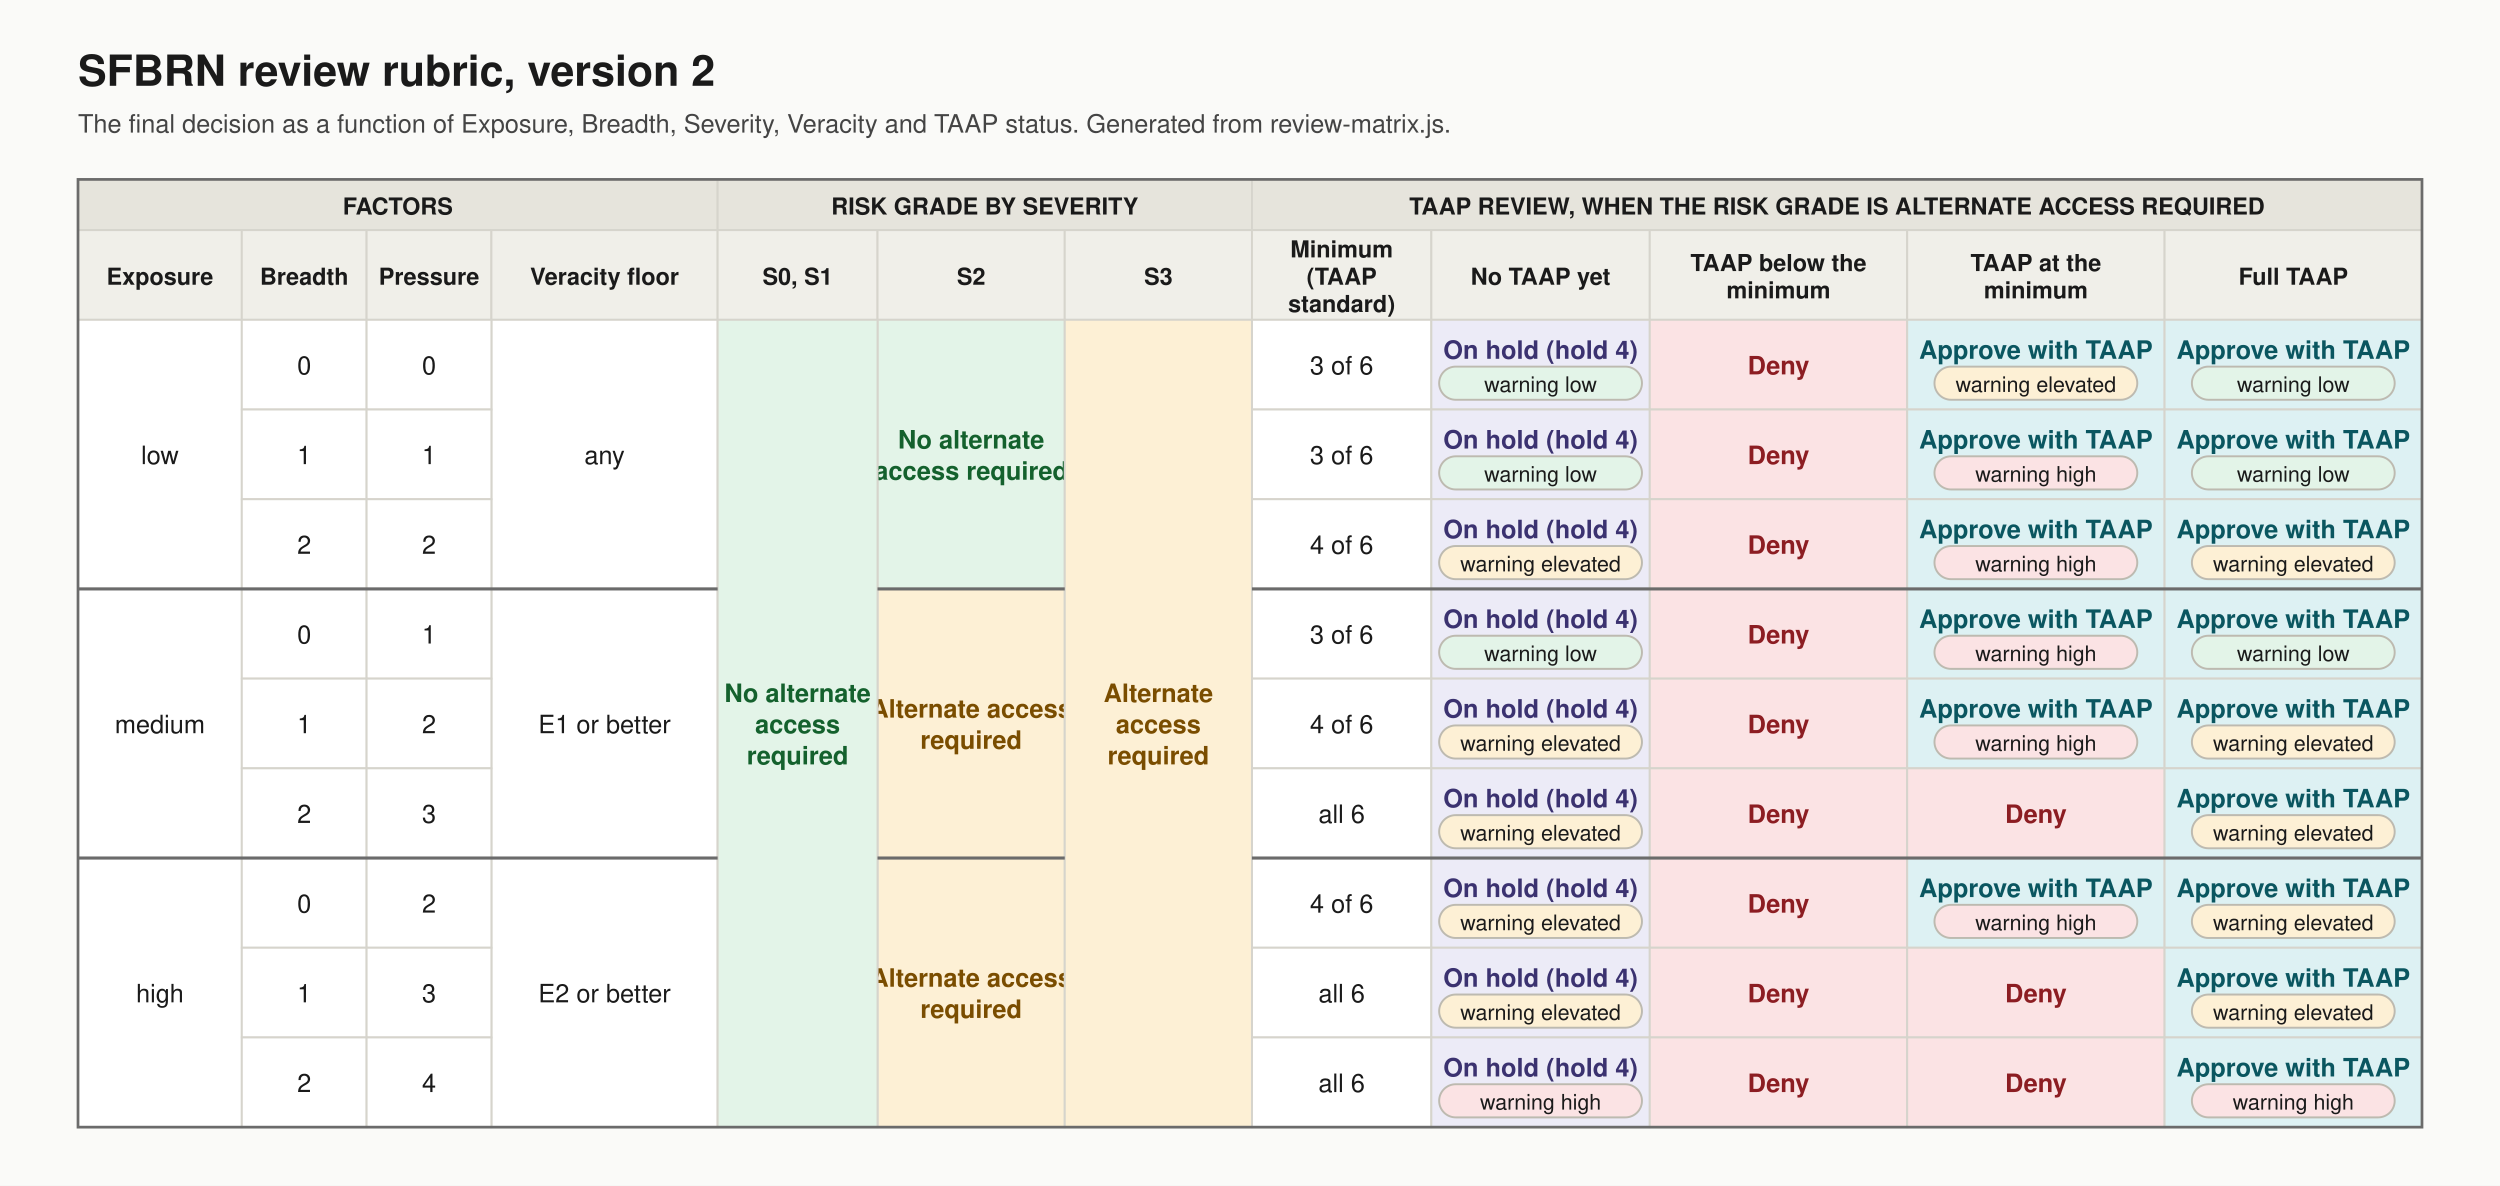
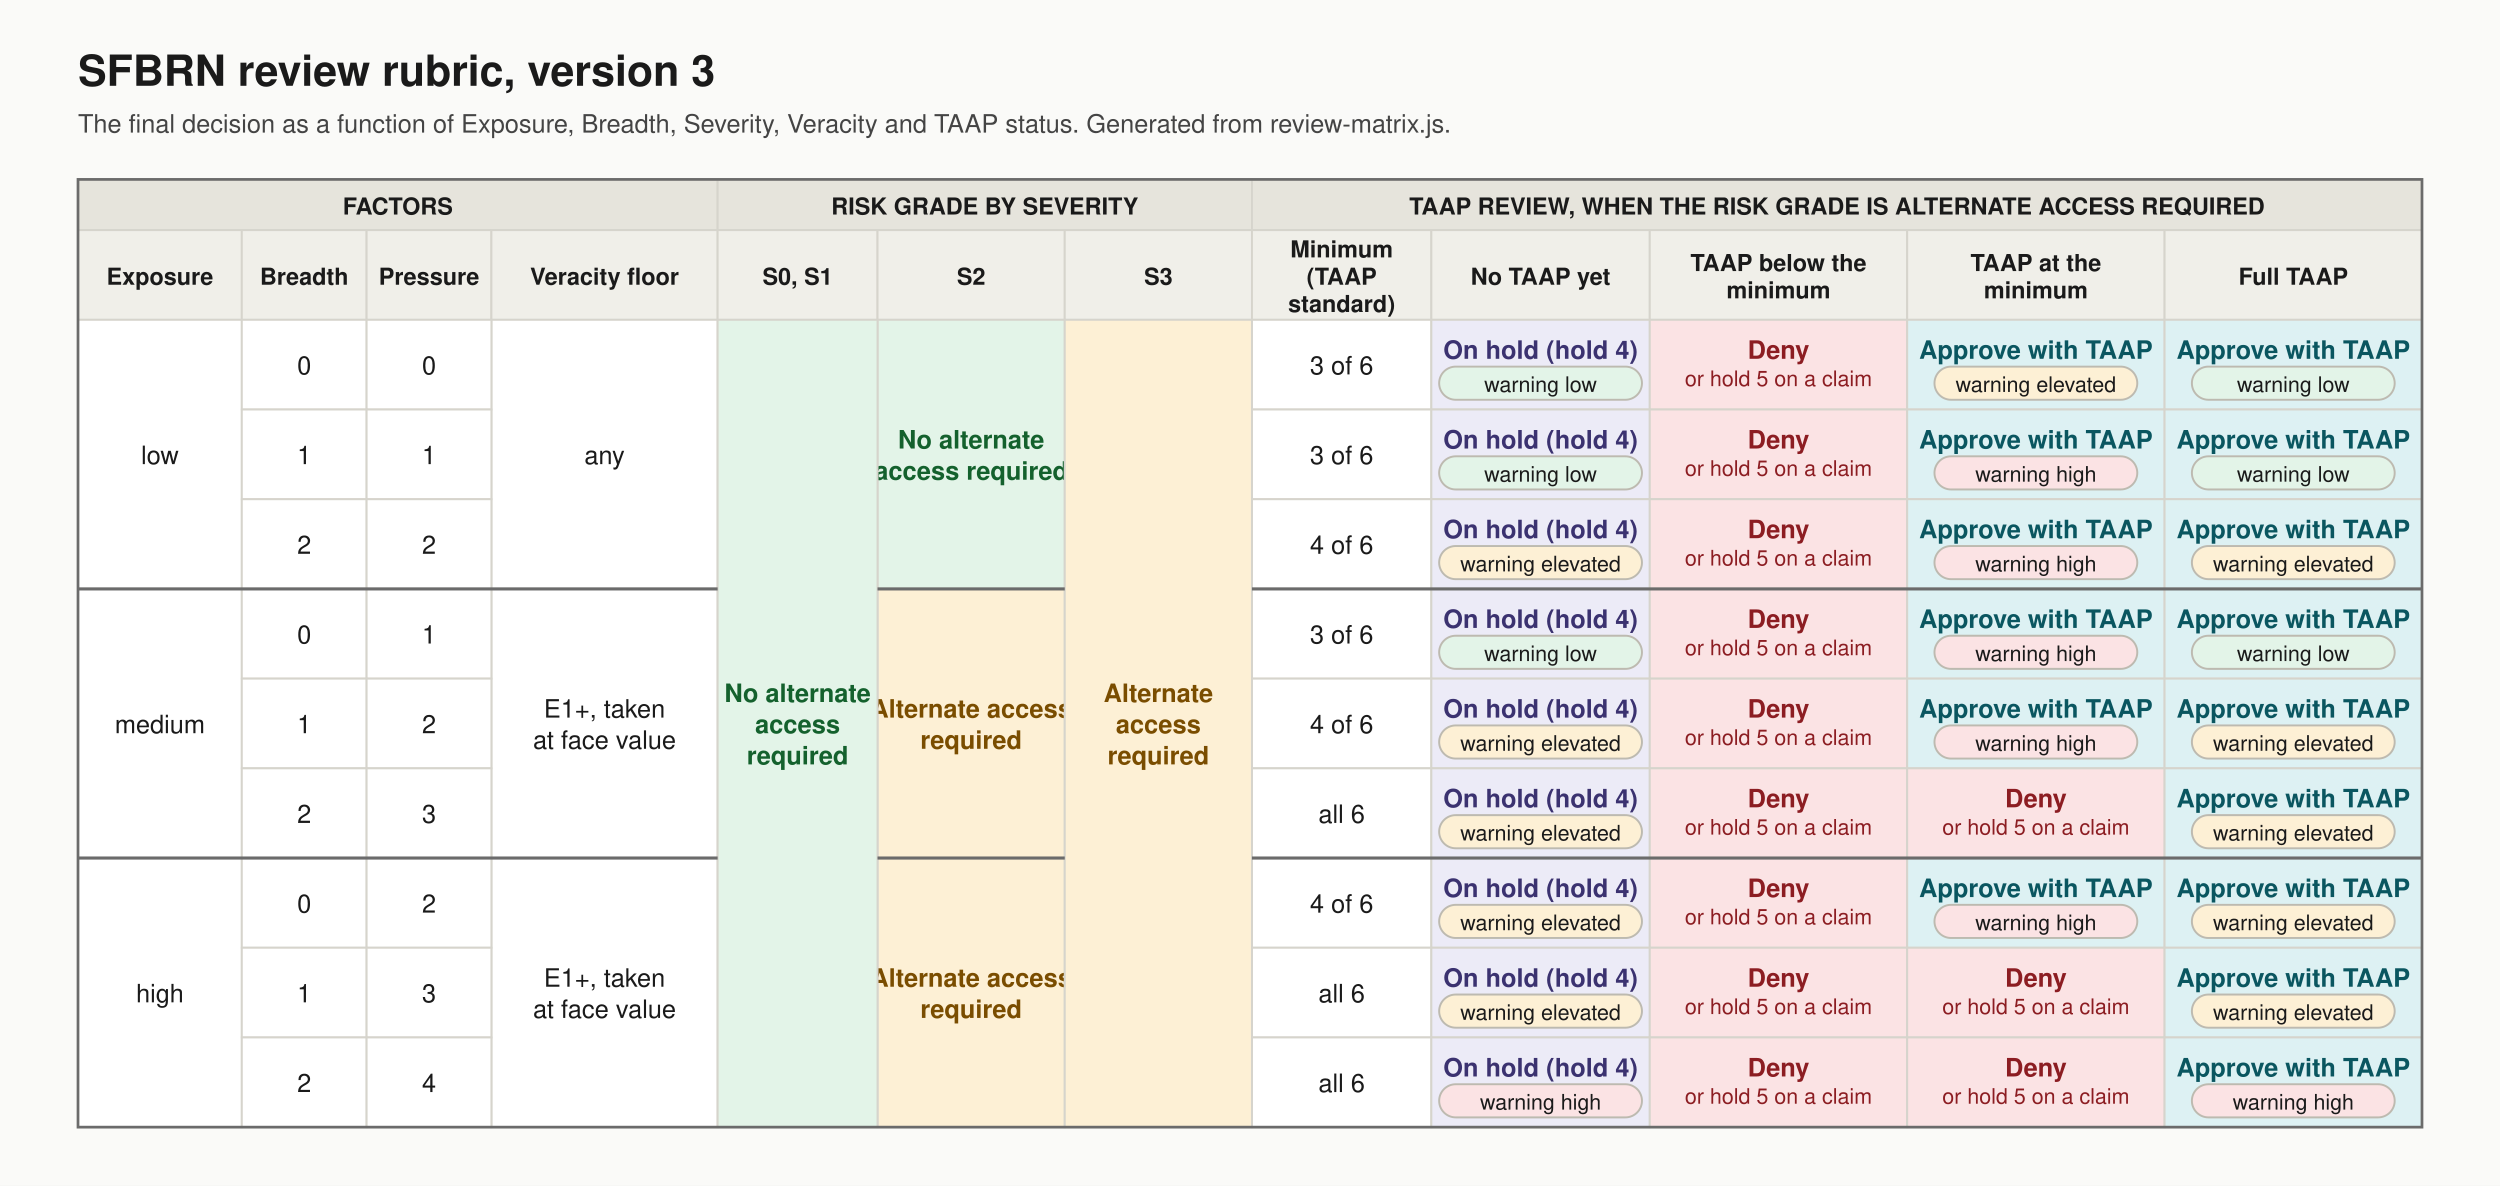
<svg xmlns="http://www.w3.org/2000/svg" viewBox="0 0 1282 608" width="1282" height="608" role="img" aria-labelledby="t d" font-family="Segoe UI, system-ui, -apple-system, Helvetica, Arial, sans-serif">
  <rect width="1282" height="608" fill="#fafaf8" />
-   <text x="40" y="44" font-size="22" font-weight="700" fill="#1a1a1a">SFBRN review rubric, version 2</text>
+   <text x="40" y="44" font-size="22" font-weight="700" fill="#1a1a1a">SFBRN review rubric, version 3</text>
  <text x="40" y="68" font-size="13" fill="#444">The final decision as a function of Exposure, Breadth, Severity, Veracity and TAAP status. Generated from review-matrix.js.</text>
  <rect x="40" y="92" width="328" height="26" fill="#e6e4dc" stroke="#d6d4cc" />
  <text x="204" y="110" text-anchor="middle" font-size="12" font-weight="700" fill="#1a1a1a">FACTORS</text>
  <rect x="368" y="92" width="274" height="26" fill="#e6e4dc" stroke="#d6d4cc" />
  <text x="505" y="110" text-anchor="middle" font-size="12" font-weight="700" fill="#1a1a1a">RISK GRADE BY SEVERITY</text>
  <rect x="642" y="92" width="600" height="26" fill="#e6e4dc" stroke="#d6d4cc" />
  <text x="942" y="110" text-anchor="middle" font-size="12" font-weight="700" fill="#1a1a1a">TAAP REVIEW, WHEN THE RISK GRADE IS ALTERNATE ACCESS REQUIRED</text>
  <rect x="40" y="118" width="84" height="46" fill="#f0efe9" stroke="#d6d4cc" />
  <text x="82" y="146" text-anchor="middle" font-size="12" font-weight="700" fill="#1a1a1a">Exposure</text>
  <rect x="124" y="118" width="64" height="46" fill="#f0efe9" stroke="#d6d4cc" />
  <text x="156" y="146" text-anchor="middle" font-size="12" font-weight="700" fill="#1a1a1a">Breadth</text>
  <rect x="188" y="118" width="64" height="46" fill="#f0efe9" stroke="#d6d4cc" />
  <text x="220" y="146" text-anchor="middle" font-size="12" font-weight="700" fill="#1a1a1a">Pressure</text>
  <rect x="252" y="118" width="116" height="46" fill="#f0efe9" stroke="#d6d4cc" />
  <text x="310" y="146" text-anchor="middle" font-size="12" font-weight="700" fill="#1a1a1a">Veracity floor</text>
  <rect x="368" y="118" width="82" height="46" fill="#f0efe9" stroke="#d6d4cc" />
  <text x="409" y="146" text-anchor="middle" font-size="12" font-weight="700" fill="#1a1a1a">S0, S1</text>
  <rect x="450" y="118" width="96" height="46" fill="#f0efe9" stroke="#d6d4cc" />
  <text x="498" y="146" text-anchor="middle" font-size="12" font-weight="700" fill="#1a1a1a">S2</text>
  <rect x="546" y="118" width="96" height="46" fill="#f0efe9" stroke="#d6d4cc" />
  <text x="594" y="146" text-anchor="middle" font-size="12" font-weight="700" fill="#1a1a1a">S3</text>
  <rect x="642" y="118" width="92" height="46" fill="#f0efe9" stroke="#d6d4cc" />
  <text x="688" y="132" text-anchor="middle" font-size="12" font-weight="700" fill="#1a1a1a">Minimum</text>
  <text x="688" y="146" text-anchor="middle" font-size="12" font-weight="700" fill="#1a1a1a">(TAAP</text>
  <text x="688" y="160" text-anchor="middle" font-size="12" font-weight="700" fill="#1a1a1a">standard)</text>
  <rect x="734" y="118" width="112" height="46" fill="#f0efe9" stroke="#d6d4cc" />
  <text x="790" y="146" text-anchor="middle" font-size="12" font-weight="700" fill="#1a1a1a">No TAAP yet</text>
  <rect x="846" y="118" width="132" height="46" fill="#f0efe9" stroke="#d6d4cc" />
  <text x="912" y="139" text-anchor="middle" font-size="12" font-weight="700" fill="#1a1a1a">TAAP below the</text>
  <text x="912" y="153" text-anchor="middle" font-size="12" font-weight="700" fill="#1a1a1a">minimum</text>
  <rect x="978" y="118" width="132" height="46" fill="#f0efe9" stroke="#d6d4cc" />
  <text x="1044" y="139" text-anchor="middle" font-size="12" font-weight="700" fill="#1a1a1a">TAAP at the</text>
  <text x="1044" y="153" text-anchor="middle" font-size="12" font-weight="700" fill="#1a1a1a">minimum</text>
  <rect x="1110" y="118" width="132" height="46" fill="#f0efe9" stroke="#d6d4cc" />
  <text x="1176" y="146" text-anchor="middle" font-size="12" font-weight="700" fill="#1a1a1a">Full TAAP</text>
  <rect x="40" y="164" width="84" height="138" fill="#ffffff" stroke="#d6d4cc" />
  <text x="82" y="238" text-anchor="middle" font-size="13" font-weight="400" fill="#1a1a1a">low</text>
  <rect x="252" y="164" width="116" height="138" fill="#ffffff" stroke="#d6d4cc" />
  <text x="310" y="238" text-anchor="middle" font-size="13" font-weight="400" fill="#1a1a1a">any</text>
  <rect x="450" y="164" width="96" height="138" fill="#e3f4e8" stroke="#d6d4cc" />
  <text x="498" y="230" text-anchor="middle" font-size="13" font-weight="600" fill="#14612d">No alternate</text>
  <text x="498" y="246" text-anchor="middle" font-size="13" font-weight="600" fill="#14612d">access required</text>
  <rect x="124" y="164" width="64" height="46" fill="#ffffff" stroke="#d6d4cc" />
  <text x="156" y="192" text-anchor="middle" font-size="13" font-weight="400" fill="#1a1a1a">0</text>
  <rect x="188" y="164" width="64" height="46" fill="#ffffff" stroke="#d6d4cc" />
  <text x="220" y="192" text-anchor="middle" font-size="13" font-weight="400" fill="#1a1a1a">0</text>
  <rect x="642" y="164" width="92" height="46" fill="#ffffff" stroke="#d6d4cc" />
  <text x="688" y="192" text-anchor="middle" font-size="13" font-weight="400" fill="#1a1a1a">3 of 6</text>
  <rect x="734" y="164" width="112" height="46" fill="#ecebf7" stroke="#d6d4cc" />
  <text x="790" y="184" text-anchor="middle" font-size="13" font-weight="600" fill="#3b3270">On hold (hold 4)</text>
  <rect x="738" y="188" width="104" height="17" rx="8.5" fill="#e3f4e8" stroke="#bdbab0" />
  <text x="790" y="201" text-anchor="middle" font-size="11" font-weight="400" fill="#1a1a1a">warning low</text>
  <rect x="846" y="164" width="132" height="46" fill="#fbe3e4" stroke="#d6d4cc" />
-   <text x="912" y="192" text-anchor="middle" font-size="13" font-weight="600" fill="#8c1d22">Deny</text>
+   <text x="912" y="184" text-anchor="middle" font-size="13" font-weight="600" fill="#8c1d22">Deny</text>
+   <text x="912" y="198" text-anchor="middle" font-size="11" font-weight="400" fill="#8c1d22">or hold 5 on a claim</text>
  <rect x="978" y="164" width="132" height="46" fill="#ddf1f3" stroke="#d6d4cc" />
  <text x="1044" y="184" text-anchor="middle" font-size="13" font-weight="600" fill="#0a5660">Approve with TAAP</text>
  <rect x="992" y="188" width="104" height="17" rx="8.5" fill="#fdf0d5" stroke="#bdbab0" />
  <text x="1044" y="201" text-anchor="middle" font-size="11" font-weight="400" fill="#1a1a1a">warning elevated</text>
  <rect x="1110" y="164" width="132" height="46" fill="#ddf1f3" stroke="#d6d4cc" />
  <text x="1176" y="184" text-anchor="middle" font-size="13" font-weight="600" fill="#0a5660">Approve with TAAP</text>
  <rect x="1124" y="188" width="104" height="17" rx="8.5" fill="#e3f4e8" stroke="#bdbab0" />
  <text x="1176" y="201" text-anchor="middle" font-size="11" font-weight="400" fill="#1a1a1a">warning low</text>
  <rect x="124" y="210" width="64" height="46" fill="#ffffff" stroke="#d6d4cc" />
  <text x="156" y="238" text-anchor="middle" font-size="13" font-weight="400" fill="#1a1a1a">1</text>
  <rect x="188" y="210" width="64" height="46" fill="#ffffff" stroke="#d6d4cc" />
  <text x="220" y="238" text-anchor="middle" font-size="13" font-weight="400" fill="#1a1a1a">1</text>
  <rect x="642" y="210" width="92" height="46" fill="#ffffff" stroke="#d6d4cc" />
  <text x="688" y="238" text-anchor="middle" font-size="13" font-weight="400" fill="#1a1a1a">3 of 6</text>
  <rect x="734" y="210" width="112" height="46" fill="#ecebf7" stroke="#d6d4cc" />
  <text x="790" y="230" text-anchor="middle" font-size="13" font-weight="600" fill="#3b3270">On hold (hold 4)</text>
  <rect x="738" y="234" width="104" height="17" rx="8.5" fill="#e3f4e8" stroke="#bdbab0" />
  <text x="790" y="247" text-anchor="middle" font-size="11" font-weight="400" fill="#1a1a1a">warning low</text>
  <rect x="846" y="210" width="132" height="46" fill="#fbe3e4" stroke="#d6d4cc" />
-   <text x="912" y="238" text-anchor="middle" font-size="13" font-weight="600" fill="#8c1d22">Deny</text>
+   <text x="912" y="230" text-anchor="middle" font-size="13" font-weight="600" fill="#8c1d22">Deny</text>
+   <text x="912" y="244" text-anchor="middle" font-size="11" font-weight="400" fill="#8c1d22">or hold 5 on a claim</text>
  <rect x="978" y="210" width="132" height="46" fill="#ddf1f3" stroke="#d6d4cc" />
  <text x="1044" y="230" text-anchor="middle" font-size="13" font-weight="600" fill="#0a5660">Approve with TAAP</text>
  <rect x="992" y="234" width="104" height="17" rx="8.5" fill="#fbe3e4" stroke="#bdbab0" />
  <text x="1044" y="247" text-anchor="middle" font-size="11" font-weight="400" fill="#1a1a1a">warning high</text>
  <rect x="1110" y="210" width="132" height="46" fill="#ddf1f3" stroke="#d6d4cc" />
  <text x="1176" y="230" text-anchor="middle" font-size="13" font-weight="600" fill="#0a5660">Approve with TAAP</text>
  <rect x="1124" y="234" width="104" height="17" rx="8.5" fill="#e3f4e8" stroke="#bdbab0" />
  <text x="1176" y="247" text-anchor="middle" font-size="11" font-weight="400" fill="#1a1a1a">warning low</text>
  <rect x="124" y="256" width="64" height="46" fill="#ffffff" stroke="#d6d4cc" />
  <text x="156" y="284" text-anchor="middle" font-size="13" font-weight="400" fill="#1a1a1a">2</text>
  <rect x="188" y="256" width="64" height="46" fill="#ffffff" stroke="#d6d4cc" />
  <text x="220" y="284" text-anchor="middle" font-size="13" font-weight="400" fill="#1a1a1a">2</text>
  <rect x="642" y="256" width="92" height="46" fill="#ffffff" stroke="#d6d4cc" />
  <text x="688" y="284" text-anchor="middle" font-size="13" font-weight="400" fill="#1a1a1a">4 of 6</text>
  <rect x="734" y="256" width="112" height="46" fill="#ecebf7" stroke="#d6d4cc" />
  <text x="790" y="276" text-anchor="middle" font-size="13" font-weight="600" fill="#3b3270">On hold (hold 4)</text>
  <rect x="738" y="280" width="104" height="17" rx="8.5" fill="#fdf0d5" stroke="#bdbab0" />
  <text x="790" y="293" text-anchor="middle" font-size="11" font-weight="400" fill="#1a1a1a">warning elevated</text>
  <rect x="846" y="256" width="132" height="46" fill="#fbe3e4" stroke="#d6d4cc" />
-   <text x="912" y="284" text-anchor="middle" font-size="13" font-weight="600" fill="#8c1d22">Deny</text>
+   <text x="912" y="276" text-anchor="middle" font-size="13" font-weight="600" fill="#8c1d22">Deny</text>
+   <text x="912" y="290" text-anchor="middle" font-size="11" font-weight="400" fill="#8c1d22">or hold 5 on a claim</text>
  <rect x="978" y="256" width="132" height="46" fill="#ddf1f3" stroke="#d6d4cc" />
  <text x="1044" y="276" text-anchor="middle" font-size="13" font-weight="600" fill="#0a5660">Approve with TAAP</text>
  <rect x="992" y="280" width="104" height="17" rx="8.5" fill="#fbe3e4" stroke="#bdbab0" />
  <text x="1044" y="293" text-anchor="middle" font-size="11" font-weight="400" fill="#1a1a1a">warning high</text>
  <rect x="1110" y="256" width="132" height="46" fill="#ddf1f3" stroke="#d6d4cc" />
  <text x="1176" y="276" text-anchor="middle" font-size="13" font-weight="600" fill="#0a5660">Approve with TAAP</text>
  <rect x="1124" y="280" width="104" height="17" rx="8.5" fill="#fdf0d5" stroke="#bdbab0" />
  <text x="1176" y="293" text-anchor="middle" font-size="11" font-weight="400" fill="#1a1a1a">warning elevated</text>
  <rect x="40" y="302" width="84" height="138" fill="#ffffff" stroke="#d6d4cc" />
  <text x="82" y="376" text-anchor="middle" font-size="13" font-weight="400" fill="#1a1a1a">medium</text>
  <rect x="252" y="302" width="116" height="138" fill="#ffffff" stroke="#d6d4cc" />
-   <text x="310" y="376" text-anchor="middle" font-size="13" font-weight="400" fill="#1a1a1a">E1 or better</text>
+   <text x="310" y="368" text-anchor="middle" font-size="13" font-weight="400" fill="#1a1a1a">E1+, taken</text>
+   <text x="310" y="384" text-anchor="middle" font-size="13" font-weight="400" fill="#1a1a1a">at face value</text>
  <rect x="450" y="302" width="96" height="138" fill="#fdf0d5" stroke="#d6d4cc" />
  <text x="498" y="368" text-anchor="middle" font-size="13" font-weight="600" fill="#7a4d00">Alternate access</text>
  <text x="498" y="384" text-anchor="middle" font-size="13" font-weight="600" fill="#7a4d00">required</text>
  <rect x="124" y="302" width="64" height="46" fill="#ffffff" stroke="#d6d4cc" />
  <text x="156" y="330" text-anchor="middle" font-size="13" font-weight="400" fill="#1a1a1a">0</text>
  <rect x="188" y="302" width="64" height="46" fill="#ffffff" stroke="#d6d4cc" />
  <text x="220" y="330" text-anchor="middle" font-size="13" font-weight="400" fill="#1a1a1a">1</text>
  <rect x="642" y="302" width="92" height="46" fill="#ffffff" stroke="#d6d4cc" />
  <text x="688" y="330" text-anchor="middle" font-size="13" font-weight="400" fill="#1a1a1a">3 of 6</text>
  <rect x="734" y="302" width="112" height="46" fill="#ecebf7" stroke="#d6d4cc" />
  <text x="790" y="322" text-anchor="middle" font-size="13" font-weight="600" fill="#3b3270">On hold (hold 4)</text>
  <rect x="738" y="326" width="104" height="17" rx="8.5" fill="#e3f4e8" stroke="#bdbab0" />
  <text x="790" y="339" text-anchor="middle" font-size="11" font-weight="400" fill="#1a1a1a">warning low</text>
  <rect x="846" y="302" width="132" height="46" fill="#fbe3e4" stroke="#d6d4cc" />
-   <text x="912" y="330" text-anchor="middle" font-size="13" font-weight="600" fill="#8c1d22">Deny</text>
+   <text x="912" y="322" text-anchor="middle" font-size="13" font-weight="600" fill="#8c1d22">Deny</text>
+   <text x="912" y="336" text-anchor="middle" font-size="11" font-weight="400" fill="#8c1d22">or hold 5 on a claim</text>
  <rect x="978" y="302" width="132" height="46" fill="#ddf1f3" stroke="#d6d4cc" />
  <text x="1044" y="322" text-anchor="middle" font-size="13" font-weight="600" fill="#0a5660">Approve with TAAP</text>
  <rect x="992" y="326" width="104" height="17" rx="8.5" fill="#fbe3e4" stroke="#bdbab0" />
  <text x="1044" y="339" text-anchor="middle" font-size="11" font-weight="400" fill="#1a1a1a">warning high</text>
  <rect x="1110" y="302" width="132" height="46" fill="#ddf1f3" stroke="#d6d4cc" />
  <text x="1176" y="322" text-anchor="middle" font-size="13" font-weight="600" fill="#0a5660">Approve with TAAP</text>
  <rect x="1124" y="326" width="104" height="17" rx="8.5" fill="#e3f4e8" stroke="#bdbab0" />
  <text x="1176" y="339" text-anchor="middle" font-size="11" font-weight="400" fill="#1a1a1a">warning low</text>
  <rect x="124" y="348" width="64" height="46" fill="#ffffff" stroke="#d6d4cc" />
  <text x="156" y="376" text-anchor="middle" font-size="13" font-weight="400" fill="#1a1a1a">1</text>
  <rect x="188" y="348" width="64" height="46" fill="#ffffff" stroke="#d6d4cc" />
  <text x="220" y="376" text-anchor="middle" font-size="13" font-weight="400" fill="#1a1a1a">2</text>
  <rect x="642" y="348" width="92" height="46" fill="#ffffff" stroke="#d6d4cc" />
  <text x="688" y="376" text-anchor="middle" font-size="13" font-weight="400" fill="#1a1a1a">4 of 6</text>
  <rect x="734" y="348" width="112" height="46" fill="#ecebf7" stroke="#d6d4cc" />
  <text x="790" y="368" text-anchor="middle" font-size="13" font-weight="600" fill="#3b3270">On hold (hold 4)</text>
  <rect x="738" y="372" width="104" height="17" rx="8.5" fill="#fdf0d5" stroke="#bdbab0" />
  <text x="790" y="385" text-anchor="middle" font-size="11" font-weight="400" fill="#1a1a1a">warning elevated</text>
  <rect x="846" y="348" width="132" height="46" fill="#fbe3e4" stroke="#d6d4cc" />
-   <text x="912" y="376" text-anchor="middle" font-size="13" font-weight="600" fill="#8c1d22">Deny</text>
+   <text x="912" y="368" text-anchor="middle" font-size="13" font-weight="600" fill="#8c1d22">Deny</text>
+   <text x="912" y="382" text-anchor="middle" font-size="11" font-weight="400" fill="#8c1d22">or hold 5 on a claim</text>
  <rect x="978" y="348" width="132" height="46" fill="#ddf1f3" stroke="#d6d4cc" />
  <text x="1044" y="368" text-anchor="middle" font-size="13" font-weight="600" fill="#0a5660">Approve with TAAP</text>
  <rect x="992" y="372" width="104" height="17" rx="8.5" fill="#fbe3e4" stroke="#bdbab0" />
  <text x="1044" y="385" text-anchor="middle" font-size="11" font-weight="400" fill="#1a1a1a">warning high</text>
  <rect x="1110" y="348" width="132" height="46" fill="#ddf1f3" stroke="#d6d4cc" />
  <text x="1176" y="368" text-anchor="middle" font-size="13" font-weight="600" fill="#0a5660">Approve with TAAP</text>
  <rect x="1124" y="372" width="104" height="17" rx="8.5" fill="#fdf0d5" stroke="#bdbab0" />
  <text x="1176" y="385" text-anchor="middle" font-size="11" font-weight="400" fill="#1a1a1a">warning elevated</text>
  <rect x="124" y="394" width="64" height="46" fill="#ffffff" stroke="#d6d4cc" />
  <text x="156" y="422" text-anchor="middle" font-size="13" font-weight="400" fill="#1a1a1a">2</text>
  <rect x="188" y="394" width="64" height="46" fill="#ffffff" stroke="#d6d4cc" />
  <text x="220" y="422" text-anchor="middle" font-size="13" font-weight="400" fill="#1a1a1a">3</text>
  <rect x="642" y="394" width="92" height="46" fill="#ffffff" stroke="#d6d4cc" />
  <text x="688" y="422" text-anchor="middle" font-size="13" font-weight="400" fill="#1a1a1a">all 6</text>
  <rect x="734" y="394" width="112" height="46" fill="#ecebf7" stroke="#d6d4cc" />
  <text x="790" y="414" text-anchor="middle" font-size="13" font-weight="600" fill="#3b3270">On hold (hold 4)</text>
  <rect x="738" y="418" width="104" height="17" rx="8.5" fill="#fdf0d5" stroke="#bdbab0" />
  <text x="790" y="431" text-anchor="middle" font-size="11" font-weight="400" fill="#1a1a1a">warning elevated</text>
  <rect x="846" y="394" width="132" height="46" fill="#fbe3e4" stroke="#d6d4cc" />
-   <text x="912" y="422" text-anchor="middle" font-size="13" font-weight="600" fill="#8c1d22">Deny</text>
+   <text x="912" y="414" text-anchor="middle" font-size="13" font-weight="600" fill="#8c1d22">Deny</text>
+   <text x="912" y="428" text-anchor="middle" font-size="11" font-weight="400" fill="#8c1d22">or hold 5 on a claim</text>
  <rect x="978" y="394" width="132" height="46" fill="#fbe3e4" stroke="#d6d4cc" />
-   <text x="1044" y="422" text-anchor="middle" font-size="13" font-weight="600" fill="#8c1d22">Deny</text>
+   <text x="1044" y="414" text-anchor="middle" font-size="13" font-weight="600" fill="#8c1d22">Deny</text>
+   <text x="1044" y="428" text-anchor="middle" font-size="11" font-weight="400" fill="#8c1d22">or hold 5 on a claim</text>
  <rect x="1110" y="394" width="132" height="46" fill="#ddf1f3" stroke="#d6d4cc" />
  <text x="1176" y="414" text-anchor="middle" font-size="13" font-weight="600" fill="#0a5660">Approve with TAAP</text>
  <rect x="1124" y="418" width="104" height="17" rx="8.5" fill="#fdf0d5" stroke="#bdbab0" />
  <text x="1176" y="431" text-anchor="middle" font-size="11" font-weight="400" fill="#1a1a1a">warning elevated</text>
  <rect x="40" y="440" width="84" height="138" fill="#ffffff" stroke="#d6d4cc" />
  <text x="82" y="514" text-anchor="middle" font-size="13" font-weight="400" fill="#1a1a1a">high</text>
  <rect x="252" y="440" width="116" height="138" fill="#ffffff" stroke="#d6d4cc" />
-   <text x="310" y="514" text-anchor="middle" font-size="13" font-weight="400" fill="#1a1a1a">E2 or better</text>
+   <text x="310" y="506" text-anchor="middle" font-size="13" font-weight="400" fill="#1a1a1a">E1+, taken</text>
+   <text x="310" y="522" text-anchor="middle" font-size="13" font-weight="400" fill="#1a1a1a">at face value</text>
  <rect x="450" y="440" width="96" height="138" fill="#fdf0d5" stroke="#d6d4cc" />
  <text x="498" y="506" text-anchor="middle" font-size="13" font-weight="600" fill="#7a4d00">Alternate access</text>
  <text x="498" y="522" text-anchor="middle" font-size="13" font-weight="600" fill="#7a4d00">required</text>
  <rect x="124" y="440" width="64" height="46" fill="#ffffff" stroke="#d6d4cc" />
  <text x="156" y="468" text-anchor="middle" font-size="13" font-weight="400" fill="#1a1a1a">0</text>
  <rect x="188" y="440" width="64" height="46" fill="#ffffff" stroke="#d6d4cc" />
  <text x="220" y="468" text-anchor="middle" font-size="13" font-weight="400" fill="#1a1a1a">2</text>
  <rect x="642" y="440" width="92" height="46" fill="#ffffff" stroke="#d6d4cc" />
  <text x="688" y="468" text-anchor="middle" font-size="13" font-weight="400" fill="#1a1a1a">4 of 6</text>
  <rect x="734" y="440" width="112" height="46" fill="#ecebf7" stroke="#d6d4cc" />
  <text x="790" y="460" text-anchor="middle" font-size="13" font-weight="600" fill="#3b3270">On hold (hold 4)</text>
  <rect x="738" y="464" width="104" height="17" rx="8.5" fill="#fdf0d5" stroke="#bdbab0" />
  <text x="790" y="477" text-anchor="middle" font-size="11" font-weight="400" fill="#1a1a1a">warning elevated</text>
  <rect x="846" y="440" width="132" height="46" fill="#fbe3e4" stroke="#d6d4cc" />
-   <text x="912" y="468" text-anchor="middle" font-size="13" font-weight="600" fill="#8c1d22">Deny</text>
+   <text x="912" y="460" text-anchor="middle" font-size="13" font-weight="600" fill="#8c1d22">Deny</text>
+   <text x="912" y="474" text-anchor="middle" font-size="11" font-weight="400" fill="#8c1d22">or hold 5 on a claim</text>
  <rect x="978" y="440" width="132" height="46" fill="#ddf1f3" stroke="#d6d4cc" />
  <text x="1044" y="460" text-anchor="middle" font-size="13" font-weight="600" fill="#0a5660">Approve with TAAP</text>
  <rect x="992" y="464" width="104" height="17" rx="8.5" fill="#fbe3e4" stroke="#bdbab0" />
  <text x="1044" y="477" text-anchor="middle" font-size="11" font-weight="400" fill="#1a1a1a">warning high</text>
  <rect x="1110" y="440" width="132" height="46" fill="#ddf1f3" stroke="#d6d4cc" />
  <text x="1176" y="460" text-anchor="middle" font-size="13" font-weight="600" fill="#0a5660">Approve with TAAP</text>
  <rect x="1124" y="464" width="104" height="17" rx="8.5" fill="#fdf0d5" stroke="#bdbab0" />
  <text x="1176" y="477" text-anchor="middle" font-size="11" font-weight="400" fill="#1a1a1a">warning elevated</text>
  <rect x="124" y="486" width="64" height="46" fill="#ffffff" stroke="#d6d4cc" />
  <text x="156" y="514" text-anchor="middle" font-size="13" font-weight="400" fill="#1a1a1a">1</text>
  <rect x="188" y="486" width="64" height="46" fill="#ffffff" stroke="#d6d4cc" />
  <text x="220" y="514" text-anchor="middle" font-size="13" font-weight="400" fill="#1a1a1a">3</text>
  <rect x="642" y="486" width="92" height="46" fill="#ffffff" stroke="#d6d4cc" />
  <text x="688" y="514" text-anchor="middle" font-size="13" font-weight="400" fill="#1a1a1a">all 6</text>
  <rect x="734" y="486" width="112" height="46" fill="#ecebf7" stroke="#d6d4cc" />
  <text x="790" y="506" text-anchor="middle" font-size="13" font-weight="600" fill="#3b3270">On hold (hold 4)</text>
  <rect x="738" y="510" width="104" height="17" rx="8.5" fill="#fdf0d5" stroke="#bdbab0" />
  <text x="790" y="523" text-anchor="middle" font-size="11" font-weight="400" fill="#1a1a1a">warning elevated</text>
  <rect x="846" y="486" width="132" height="46" fill="#fbe3e4" stroke="#d6d4cc" />
-   <text x="912" y="514" text-anchor="middle" font-size="13" font-weight="600" fill="#8c1d22">Deny</text>
+   <text x="912" y="506" text-anchor="middle" font-size="13" font-weight="600" fill="#8c1d22">Deny</text>
+   <text x="912" y="520" text-anchor="middle" font-size="11" font-weight="400" fill="#8c1d22">or hold 5 on a claim</text>
  <rect x="978" y="486" width="132" height="46" fill="#fbe3e4" stroke="#d6d4cc" />
-   <text x="1044" y="514" text-anchor="middle" font-size="13" font-weight="600" fill="#8c1d22">Deny</text>
+   <text x="1044" y="506" text-anchor="middle" font-size="13" font-weight="600" fill="#8c1d22">Deny</text>
+   <text x="1044" y="520" text-anchor="middle" font-size="11" font-weight="400" fill="#8c1d22">or hold 5 on a claim</text>
  <rect x="1110" y="486" width="132" height="46" fill="#ddf1f3" stroke="#d6d4cc" />
  <text x="1176" y="506" text-anchor="middle" font-size="13" font-weight="600" fill="#0a5660">Approve with TAAP</text>
  <rect x="1124" y="510" width="104" height="17" rx="8.5" fill="#fdf0d5" stroke="#bdbab0" />
  <text x="1176" y="523" text-anchor="middle" font-size="11" font-weight="400" fill="#1a1a1a">warning elevated</text>
  <rect x="124" y="532" width="64" height="46" fill="#ffffff" stroke="#d6d4cc" />
  <text x="156" y="560" text-anchor="middle" font-size="13" font-weight="400" fill="#1a1a1a">2</text>
  <rect x="188" y="532" width="64" height="46" fill="#ffffff" stroke="#d6d4cc" />
  <text x="220" y="560" text-anchor="middle" font-size="13" font-weight="400" fill="#1a1a1a">4</text>
  <rect x="642" y="532" width="92" height="46" fill="#ffffff" stroke="#d6d4cc" />
  <text x="688" y="560" text-anchor="middle" font-size="13" font-weight="400" fill="#1a1a1a">all 6</text>
  <rect x="734" y="532" width="112" height="46" fill="#ecebf7" stroke="#d6d4cc" />
  <text x="790" y="552" text-anchor="middle" font-size="13" font-weight="600" fill="#3b3270">On hold (hold 4)</text>
  <rect x="738" y="556" width="104" height="17" rx="8.5" fill="#fbe3e4" stroke="#bdbab0" />
  <text x="790" y="569" text-anchor="middle" font-size="11" font-weight="400" fill="#1a1a1a">warning high</text>
  <rect x="846" y="532" width="132" height="46" fill="#fbe3e4" stroke="#d6d4cc" />
-   <text x="912" y="560" text-anchor="middle" font-size="13" font-weight="600" fill="#8c1d22">Deny</text>
+   <text x="912" y="552" text-anchor="middle" font-size="13" font-weight="600" fill="#8c1d22">Deny</text>
+   <text x="912" y="566" text-anchor="middle" font-size="11" font-weight="400" fill="#8c1d22">or hold 5 on a claim</text>
  <rect x="978" y="532" width="132" height="46" fill="#fbe3e4" stroke="#d6d4cc" />
-   <text x="1044" y="560" text-anchor="middle" font-size="13" font-weight="600" fill="#8c1d22">Deny</text>
+   <text x="1044" y="552" text-anchor="middle" font-size="13" font-weight="600" fill="#8c1d22">Deny</text>
+   <text x="1044" y="566" text-anchor="middle" font-size="11" font-weight="400" fill="#8c1d22">or hold 5 on a claim</text>
  <rect x="1110" y="532" width="132" height="46" fill="#ddf1f3" stroke="#d6d4cc" />
  <text x="1176" y="552" text-anchor="middle" font-size="13" font-weight="600" fill="#0a5660">Approve with TAAP</text>
  <rect x="1124" y="556" width="104" height="17" rx="8.5" fill="#fbe3e4" stroke="#bdbab0" />
  <text x="1176" y="569" text-anchor="middle" font-size="11" font-weight="400" fill="#1a1a1a">warning high</text>
  <rect x="368" y="164" width="82" height="414" fill="#e3f4e8" stroke="#d6d4cc" />
  <text x="409" y="360" text-anchor="middle" font-size="13" font-weight="600" fill="#14612d">No alternate</text>
  <text x="409" y="376" text-anchor="middle" font-size="13" font-weight="600" fill="#14612d">access</text>
  <text x="409" y="392" text-anchor="middle" font-size="13" font-weight="600" fill="#14612d">required</text>
  <rect x="546" y="164" width="96" height="414" fill="#fdf0d5" stroke="#d6d4cc" />
  <text x="594" y="360" text-anchor="middle" font-size="13" font-weight="600" fill="#7a4d00">Alternate</text>
  <text x="594" y="376" text-anchor="middle" font-size="13" font-weight="600" fill="#7a4d00">access</text>
  <text x="594" y="392" text-anchor="middle" font-size="13" font-weight="600" fill="#7a4d00">required</text>
  <line x1="40" y1="302" x2="368" y2="302" stroke="#6b6b6b" stroke-width="1.6" />
  <line x1="450" y1="302" x2="546" y2="302" stroke="#6b6b6b" stroke-width="1.6" />
  <line x1="642" y1="302" x2="1242" y2="302" stroke="#6b6b6b" stroke-width="1.6" />
  <line x1="40" y1="440" x2="368" y2="440" stroke="#6b6b6b" stroke-width="1.6" />
  <line x1="450" y1="440" x2="546" y2="440" stroke="#6b6b6b" stroke-width="1.6" />
  <line x1="642" y1="440" x2="1242" y2="440" stroke="#6b6b6b" stroke-width="1.6" />
  <rect x="40" y="92" width="1202" height="486" fill="none" stroke="#6b6b6b" stroke-width="1.4" />
</svg>
